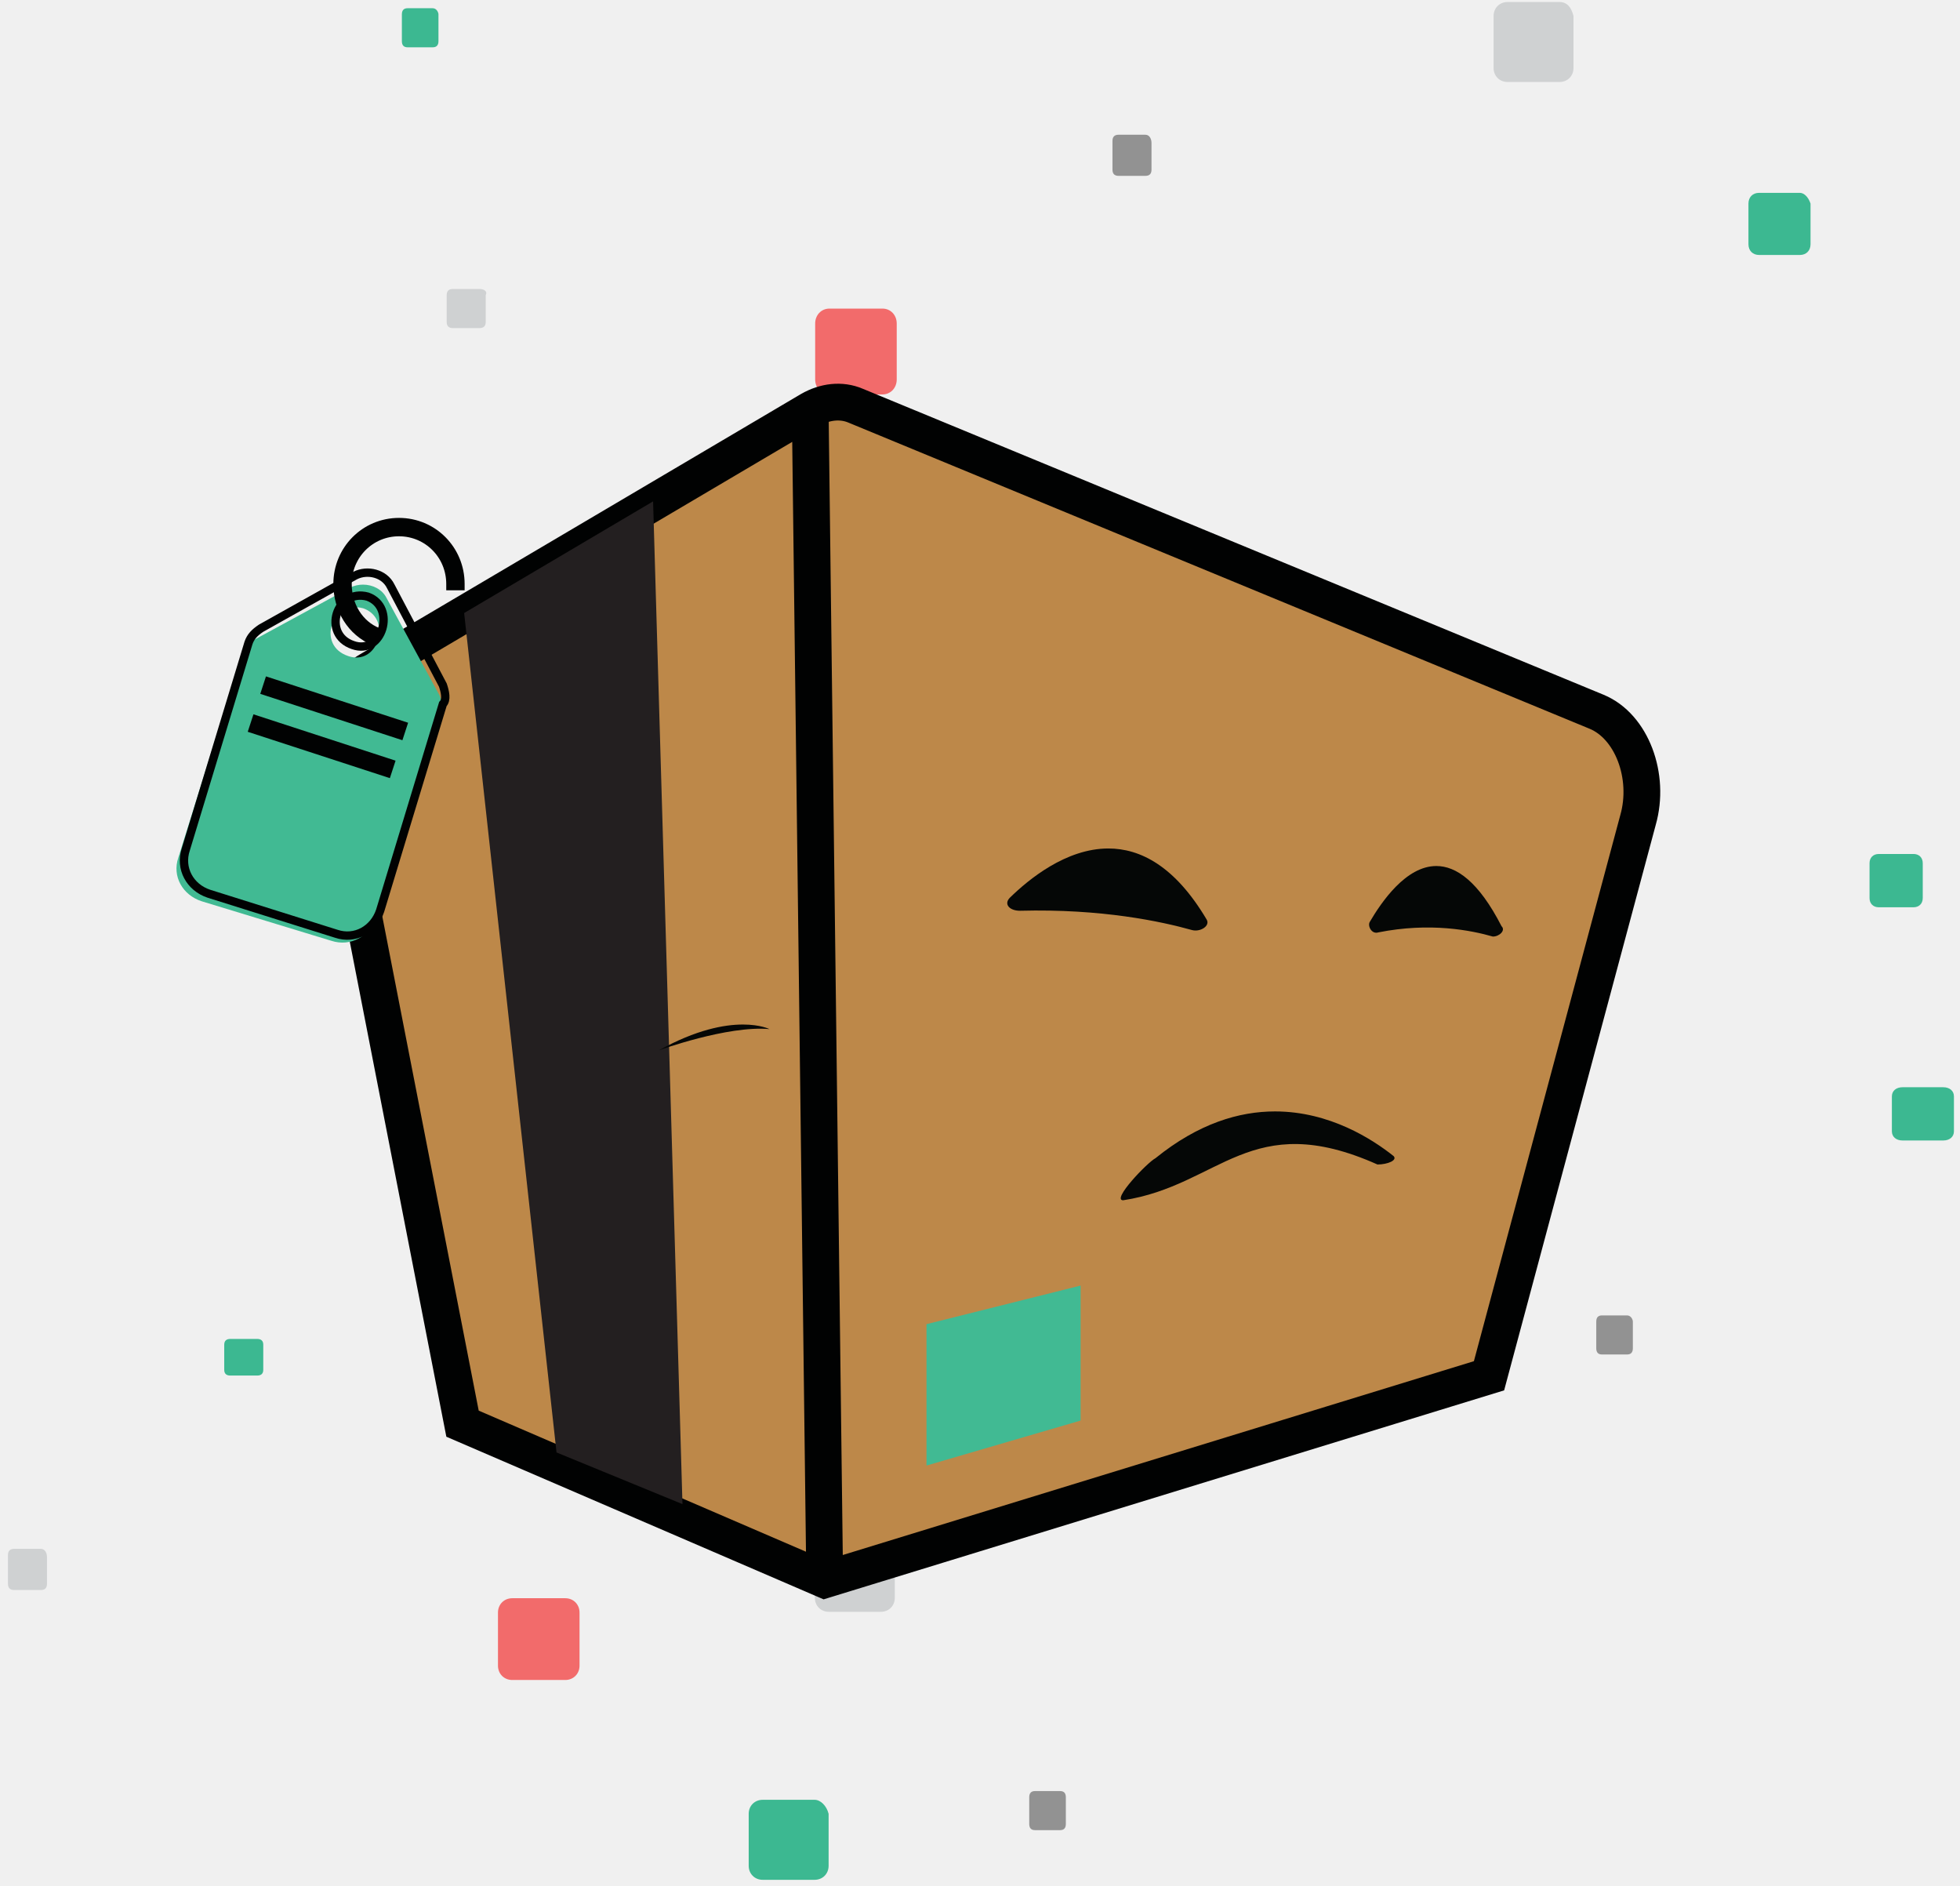
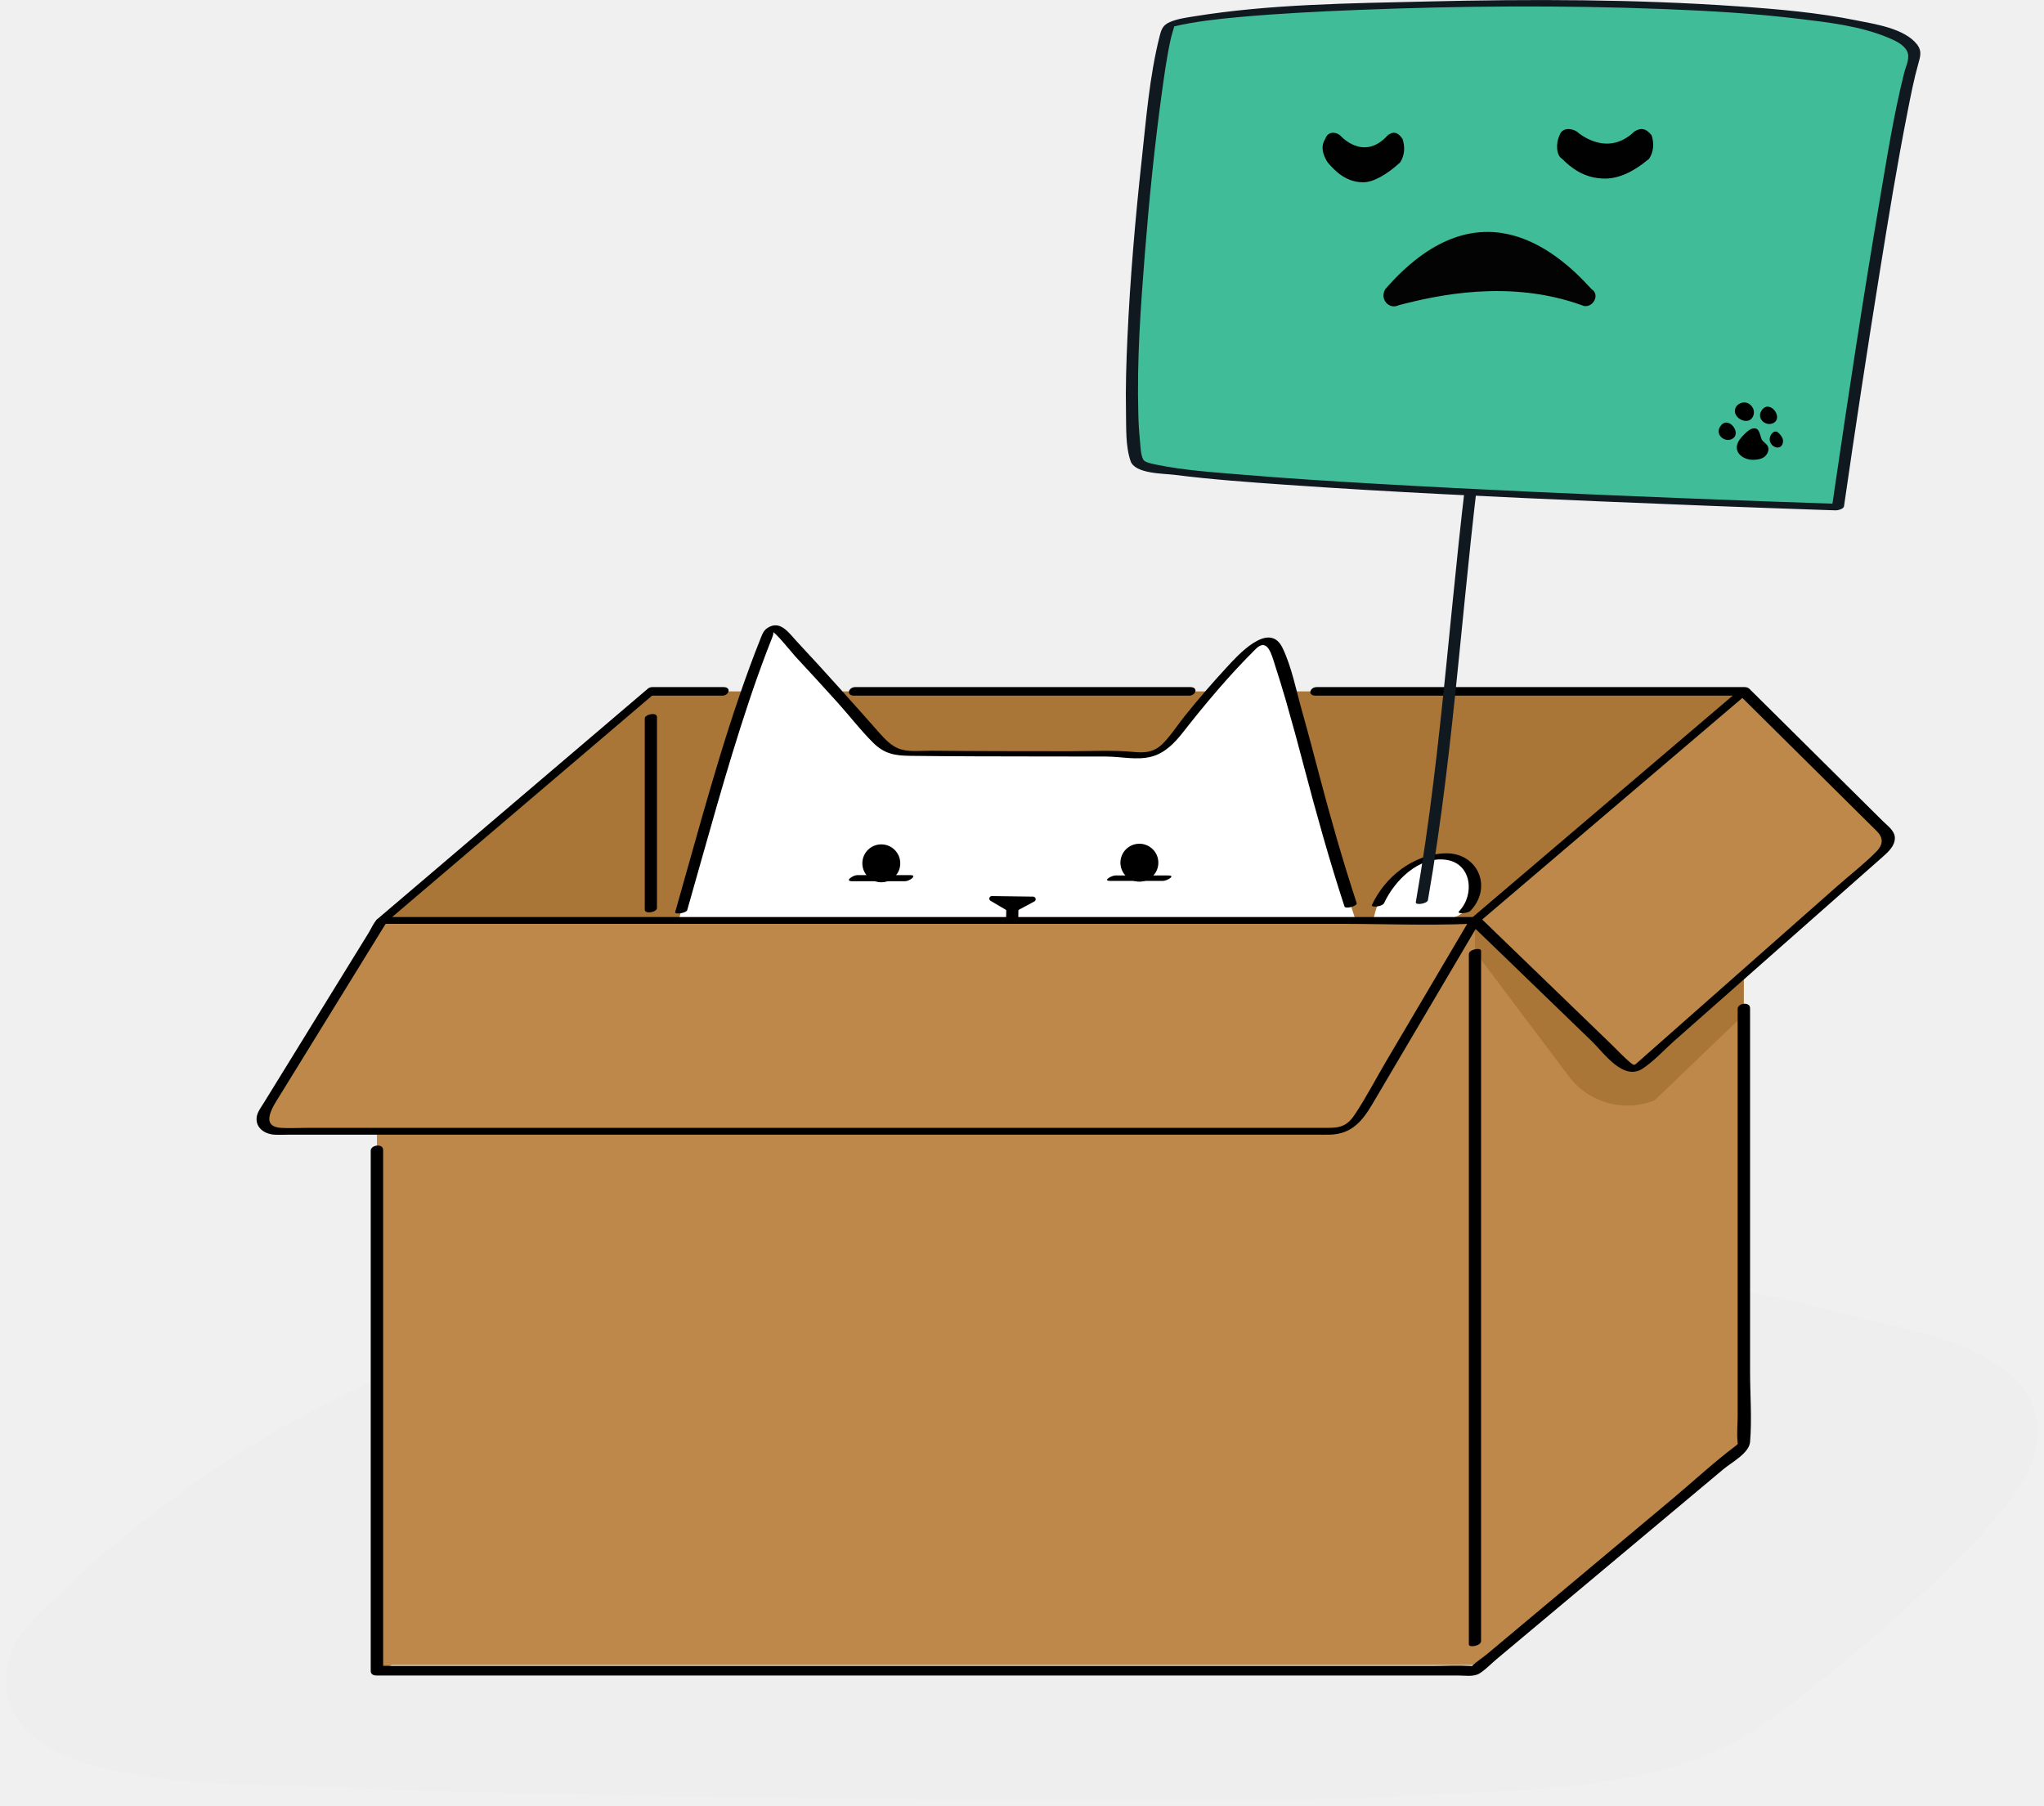
- <svg xmlns="http://www.w3.org/2000/svg" xmlns:xlink="http://www.w3.org/1999/xlink" width="183" height="176" viewBox="0 0 183 176">
-   <defs>
-     <path id="a" d="M1.492.187C.746.187.187.747.187 1.495v4.852c0 .746.56 1.306 1.305 1.306h4.85c.746 0 1.308-.56 1.308-1.306V1.495C7.46.56 6.902.187 6.342.187h-4.85z" />
-     <path id="c" d="M1.151.766c-.384 0-.575.194-.575.58V3.84c0 .384.191.576.575.576h2.494c.384 0 .576-.192.576-.576V1.346c.192-.386-.192-.58-.576-.58H1.151z" />
-     <path id="e" d="M1.343.192C.959.192.767.386.767.768v2.496c0 .384.192.578.576.578h2.494c.384 0 .578-.194.578-.578V.96c0-.384-.194-.768-.578-.768H1.343z" />
-     <path id="g" d="M.72.384C.36.384.181.576.181.962v2.494c0 .384.178.576.537.576h2.339c.36 0 .54-.192.54-.576V.962c0-.194-.18-.578-.54-.578H.719z" />
-     <path id="i" d="M1.2.686c-.6 0-.998.34-.998.857V4.8c0 .514.398.857.997.857h3.797c.602 0 1-.343 1-.857V1.543c0-.516-.398-.857-1-.857H1.2z" />
-     <path id="k" d="M2.094.384C1.332.384.76.958.76 1.72V6.68c0 .764.571 1.336 1.333 1.336h4.948c.762 0 1.333-.572 1.333-1.336V1.72c0-.762-.571-1.336-1.333-1.336H2.094z" />
-     <path id="m" d="M.541.384C.18.384 0 .576 0 .962v2.494c0 .384.18.576.541.576h2.337c.361 0 .54-.192.54-.576V.962c0-.386-.179-.578-.54-.578H.54z" />
-     <path id="o" d="M.767.768c-.383 0-.575.192-.575.578V3.84c0 .386.192.576.575.576H3.26c.385 0 .577-.19.577-.576V1.346c.192-.194-.192-.578-.577-.578H.767z" />
-     <path id="q" d="M1.492 0C.746 0 .187.56.187 1.307v4.855c0 .745.56 1.307 1.305 1.307h4.85c.748 0 1.306-.562 1.306-1.307V1.307C7.46.56 6.902 0 6.342 0h-4.85z" />
-     <path id="s" d="M1.37.514c-.513 0-.856.345-.856.857V4.63c0 .514.343.858.856.858h3.253c.516 0 .859-.344.859-.858V1.37c0-.512-.343-.857-.859-.857H1.37z" />
-     <path id="u" d="M.96.18C.576.18.383.362.383.72v2.34c0 .36.193.54.575.54h2.494c.384 0 .576-.18.576-.54V.72c0-.358-.192-.54-.576-.54H.96z" />
-     <path id="w" d="M1.679.187C.933.187.37.747.37 1.493v4.854c0 .746.562 1.306 1.308 1.306h4.85c.746 0 1.305-.56 1.305-1.306V1.493c0-.746-.56-1.306-1.305-1.306h-4.85z" />
-     <path id="y" d="M1.151.576c-.384 0-.574.192-.574.574v2.69c0 .386.19.578.574.578h2.494c.384 0 .574-.192.574-.578V1.344c0-.384-.19-.768-.574-.768H1.151z" />
-     <path id="A" d="M1.732.005C.971.005.398.605.398 1.403v5.212c0 .801.573 1.404 1.334 1.404h4.949c.761 0 1.332-.603 1.332-1.404V1.403c0-.797-.57-1.398-1.332-1.398H1.732z" />
-     <path id="C" d="M1.151.576c-.384 0-.574.19-.574.576V3.84c0 .384.19.576.574.576h2.494c.386 0 .576-.192.576-.576V1.346c0-.386-.19-.77-.576-.77H1.151z" />
-     <path id="E" d="M1.494.56C.746.56.187 1.118.187 1.867V6.72c0 .749.56 1.307 1.307 1.307h4.848c.746 0 1.306-.558 1.306-1.307V1.867c0-.749-.56-1.307-1.306-1.307H1.494z" />
-     <path id="G" d="M1 0C.4 0 0 .4 0 1.002V4.8c0 .6.4 1 1 1h3.796c.6 0 1-.4 1-1V1.002C5.598.4 5.196 0 4.796 0H1z" />
-     <path id="I" d="M.72.768c-.36 0-.538.192-.538.576v2.498c0 .382.178.574.537.574h2.339c.36 0 .54-.192.54-.574V1.344c0-.192-.18-.576-.54-.576H.719z" />
-     <path id="K" d="M1.494.187C.746.187.188.747.188 1.493v4.854c0 .746.558 1.306 1.306 1.306h4.848c.748 0 1.306-.56 1.306-1.306V1.493C7.46.747 7.09.187 6.342.187H1.494z" />
-     <path id="M" d="M1.343.576c-.384 0-.576.192-.576.576v2.494c0 .386.192.58.576.58h2.492c.386 0 .578-.194.578-.58V1.152C4.605.768 4.22.576 3.835.576H1.343z" />
-     <path id="O" d="M2.198 3.367L.6 18.822c-.2 1.76.601 2.348 1.798 1.37l3.797-3.327 6.995-6.063 3.797-3.326c1.2-.98.998-2.152-.2-2.546L4.998 1.017a2.295 2.295 0 0 0-.604-.086c-1.127 0-2.023.934-2.195 2.436z" />
-     <path id="P" d="M44.574.972L3.508 25.262c-2.7 1.552-4.05 5.44-3.278 8.936l11.954 61.4 33.742 14.574 61.886-19.042 13.882-51.878c1.157-4.083-.578-8.744-3.856-10.106L48.818.583a4.185 4.185 0 0 0-1.662-.34c-.876 0-1.764.258-2.582.729z" />
-     <path id="R" d="M.574 4.611c-.574.601 0 1.202.955 1.202 7.66-.2 13.21 1.002 16.082 1.806.768.198 1.723-.403 1.34-1.004C15.995 1.634 12.76 0 9.784 0 5.82.003 2.324 2.896.574 4.61z" />
-     <path id="T" d="M.608 5.67c-.204.386.2 1.158.805.963 4.846-.964 8.682-.191 10.698.389.608 0 1.216-.58.81-.966C10.77 1.863 8.683.437 6.832.437 3.989.439 1.706 3.799.608 5.669z" />
-     <path id="V" d="M3.392 4.911C2.638 5.302-.754 8.837.377 8.837 9.422 7.461 12.248.199 24.119 5.498c.944 0 1.885-.392 1.508-.785C23.687 3.168 19.674.544 14.553.544c-3.34 0-7.146 1.115-11.161 4.367z" />
-     <path id="X" d="M16.959.838l-8.926 4.85c-.597.39-.99.778-1.19 1.358l-5.95 19.01c-.595 1.745.396 3.491 2.183 4.073l12.098 3.686c1.785.582 3.57-.388 4.165-2.134l5.949-19.01c.398-.388.2-1.164 0-1.746l-4.96-9.117c-.41-.803-1.292-1.237-2.193-1.237-.4 0-.807.087-1.176.267zM16.76 7.24c-2.976-.97-1.587-5.238 1.388-4.462 2.51.877 1.62 4.597-.623 4.597-.24 0-.496-.04-.765-.135z" />
-     <path id="Z" d="M.343 5.587s3.426-1.505 0-5.584c0 0 1.543 3.65 0 5.584z" />
-     <path id="aa" d="M1.542 4.74C.172 3.295.685.206.685.206c-1.37 3.504.857 4.534.857 4.534z" />
-     <path id="ab" d="M.21 1.374c5.329-.305 8.184.612 8.184.612C6.12 1.106 4.332.846 3.013.846c-1.882 0-2.804.528-2.804.528z" />
-     <path id="ac" d="M.195 3.24S6.625.9 10.522 1.26c0 0-.836-.427-2.482-.427-1.729 0-4.351.47-7.845 2.407z" />
-   </defs>
-   <g fill="none" fill-rule="evenodd">
-     <g transform="translate(116.482 103.2)">
-       <mask id="b" fill="#fff">
-         <use xlink:href="#a" />
-       </mask>
-       <path fill="#3CB891" d="M-9.14 16.987h26.114V-9.147H-9.14z" mask="url(#b)" />
-     </g>
-     <g transform="translate(91.3 46.8)">
-       <mask id="d" fill="#fff">
-         <use xlink:href="#c" />
-       </mask>
-       <path fill="#3CB891" d="M-9.017 14.016h22.88V-8.832h-22.88z" mask="url(#d)" />
-     </g>
-     <g transform="translate(70.916 67.2)">
-       <mask id="f" fill="#fff">
-         <use xlink:href="#e" />
-       </mask>
-       <path fill="#CFD1D2" d="M-8.825 13.44h22.83V-9.408h-22.83z" mask="url(#f)" />
-     </g>
-     <g transform="translate(148.858 122.4)">
-       <mask id="h" fill="#fff">
-         <use xlink:href="#g" />
-       </mask>
-       <path fill="#929292" d="M-8.813 13.63h21.402V-9.216H-8.813z" mask="url(#h)" />
-     </g>
-     <g transform="translate(176.438 100.8)">
-       <mask id="j" fill="#fff">
-         <use xlink:href="#i" />
-       </mask>
-       <path fill="#3CB891" d="M-9.793 14.229h25.78V-7.886h-25.78z" mask="url(#j)" />
-     </g>
-     <g transform="translate(45.735 148.8)">
-       <mask id="l" fill="#fff">
-         <use xlink:href="#k" />
-       </mask>
-       <path fill="#F26B6B" d="M-8.755 17.558h26.647V-9.157H-8.755z" mask="url(#l)" />
-     </g>
-     <g transform="translate(96.097 166.8)">
-       <mask id="n" fill="#fff">
-         <use xlink:href="#m" />
-       </mask>
-       <path fill="#929292" d="M-8.993 13.63H12.41V-9.216H-8.993z" mask="url(#n)" />
-     </g>
-     <g transform="translate(62.522 129.6)">
-       <mask id="p" fill="#fff">
-         <use xlink:href="#o" />
-       </mask>
-       <path fill="#929292" d="M-9.401 14.016h22.883V-8.832H-9.401z" mask="url(#p)" />
-     </g>
-     <g transform="translate(69.717 168)">
-       <mask id="r" fill="#fff">
-         <use xlink:href="#q" />
-       </mask>
-       <path fill="#3CB891" d="M-9.14 16.8h26.114V-9.333H-9.14z" mask="url(#r)" />
-     </g>
-     <g transform="translate(174.04 79.2)">
-       <mask id="t" fill="#fff">
-         <use xlink:href="#s" />
-       </mask>
-       <path fill="#3CB891" d="M-8.051 14.057h22.096V-8.057H-8.05z" mask="url(#t)" />
-     </g>
-     <g transform="translate(20.553 124.8)">
-       <mask id="v" fill="#fff">
-         <use xlink:href="#u" />
-       </mask>
-       <path fill="#3CB891" d="M-9.21 12.6h22.832V-8.82H-9.21z" mask="url(#v)" />
-     </g>
-     <g transform="translate(75.712 142.8)">
-       <mask id="x" fill="#fff">
-         <use xlink:href="#w" />
-       </mask>
-       <path fill="#CFD1D2" d="M-8.953 16.987H17.16V-9.147H-8.953z" mask="url(#x)" />
-     </g>
-     <g transform="translate(.168 144)">
-       <mask id="z" fill="#fff">
-         <use xlink:href="#y" />
-       </mask>
-       <path fill="#CFD1D2" d="M-9.017 14.016h22.829v-23.04h-22.83z" mask="url(#z)" />
-     </g>
-     <g transform="translate(75.712 28.8)">
-       <mask id="B" fill="#fff">
-         <use xlink:href="#A" />
-       </mask>
-       <path fill="#F26B6B" d="M-9.117 18.036H17.53v-28.052H-9.117z" mask="url(#B)" />
-     </g>
-     <g transform="translate(103.292 12)">
-       <mask id="D" fill="#fff">
-         <use xlink:href="#C" />
-       </mask>
-       <path fill="#929292" d="M-9.017 14.016h22.829v-23.04h-22.83z" mask="url(#D)" />
-     </g>
-     <g transform="translate(109.288 74.4)">
-       <mask id="F" fill="#fff">
-         <use xlink:href="#E" />
-       </mask>
-       <path fill="#3CB891" d="M-9.14 17.36h26.114V-8.773H-9.14z" mask="url(#F)" />
-     </g>
-     <g transform="translate(163.248 18)">
-       <mask id="H" fill="#fff">
-         <use xlink:href="#G" />
-       </mask>
-       <path fill="#3CB891" d="M-9.993 15.798h25.781V-10h-25.78z" mask="url(#H)" />
-     </g>
-     <g transform="translate(37.34)">
-       <mask id="J" fill="#fff">
-         <use xlink:href="#I" />
-       </mask>
-       <path fill="#3CB891" d="M-8.813 14.016h21.402V-8.832H-8.813z" mask="url(#J)" />
-     </g>
-     <g transform="translate(139.265)">
-       <mask id="L" fill="#fff">
-         <use xlink:href="#K" />
-       </mask>
-       <path fill="#CFD1D2" d="M-9.14 16.987h26.114V-9.147H-9.14z" mask="url(#L)" />
-     </g>
-     <g transform="translate(40.938 26.4)">
-       <mask id="N" fill="#fff">
-         <use xlink:href="#M" />
-       </mask>
-       <path fill="#CFD1D2" d="M-8.825 13.824h22.882V-9.024H-8.825z" mask="url(#N)" />
-     </g>
-     <g transform="translate(31.345 37.2)">
-       <mask id="Q" fill="#fff">
-         <use xlink:href="#P" />
-       </mask>
-       <path fill="#BD8849" d="M-9.626 119.887h141.319V-9.473H-9.626z" mask="url(#Q)" />
-     </g>
-     <g stroke="#010202" stroke-linecap="round" stroke-width="3.432">
-       <path d="M139.025 128.42l13.912-51.878c1.16-4.083-.58-8.744-3.865-10.104L79.898 37.873c-1.353-.581-2.899-.389-4.251.39L34.489 62.552c-2.705 1.552-4.057 5.438-3.284 8.936l11.98 61.403 33.814 14.573 62.026-19.044zM75.647 38.262L77 147.462" />
-     </g>
-     <g transform="translate(93.7 79.2)">
-       <mask id="S" fill="#fff">
-         <use xlink:href="#R" />
-       </mask>
-       <path fill="#050706" d="M-9.225 17.673H28.61v-27.69H-9.225z" mask="url(#S)" />
-     </g>
-     <g transform="translate(127.274 80.4)">
-       <mask id="U" fill="#fff">
-         <use xlink:href="#T" />
-       </mask>
-       <path fill="#050706" d="M-9.541 16.682h32.686V-9.222H-9.541z" mask="url(#U)" />
-     </g>
-     <g transform="translate(104.491 103.2)">
-       <mask id="W" fill="#fff">
-         <use xlink:href="#V" />
-       </mask>
-       <path fill="#050706" d="M-9.273 18.65h44.406V-9.27H-9.273z" mask="url(#W)" />
-     </g>
-     <path fill="#231F20" d="M43.336 57.223l8.625 78.354 11.76 4.823-2.744-93.6z" />
-     <path fill="#41BA93" d="M86.504 123.602V136.8l14.39-4.2V120z" />
-     <g transform="translate(15.757 54)">
-       <mask id="Y" fill="#fff">
-         <use xlink:href="#X" />
-       </mask>
-       <path fill="#41BA93" d="M-9.197 43.683h44.634V-9.128H-9.197z" mask="url(#Y)" />
-     </g>
-     <g stroke="#010202">
-       <path stroke-width=".78" d="M41.35 63.952l-4.879-9.244c-.585-1.18-2.146-1.574-3.315-.984l-8.783 4.917c-.587.394-.976.787-1.173 1.377l-5.855 19.275c-.585 1.77.39 3.54 2.15 4.128l11.902 3.74c1.759.59 3.513-.394 4.099-2.164L41.35 65.72c.39-.392.198-1.178 0-1.768zm-8.392-3.737c-2.927-.984-1.56-5.313 1.367-4.524 2.734.983 1.368 5.507-1.367 4.524z" />
-       <path stroke-width="1.716" d="M35.107 59.428c-1.952-.786-3.125-2.753-3.125-4.917 0-2.95 2.344-5.31 5.271-5.31 2.928 0 5.27 2.36 5.27 5.31v.59M24.567 63.952l13.271 4.327M23.397 67.492l13.27 4.327" />
-     </g>
-     <g transform="translate(61.323 94.8)">
-       <mask id="ad" fill="#fff">
-         <use xlink:href="#ac" />
-       </mask>
-       <path fill="#050706" d="M-9.548 12.24h29.813V-8.168H-9.548z" mask="url(#ad)" />
-     </g>
+ <svg xmlns="http://www.w3.org/2000/svg" width="163" height="144" viewBox="0 0 163 144">
+   <g fill="none" fill-rule="nonzero">
+     <path fill="#EEE" d="M3.018 128.816c-1.368 1.33-2.606 2.93-2.513 5.475.196 5.415 7.28 6.7 10.178 7.214 5.133.909 10.277.759 15.434 1.005 18.736.897 75.296 1.433 84.914.785 8.448-.57 19.425-.14 27.434-4.436 4.807-2.577 21.125-16.31 23.342-21.627 3.886-9.32-9.686-11.134-13.419-12.151-14.68-4-29.825-4.688-44.762-5.26-15.199-.58-30.445-.178-45.585 1.948-18.981 2.664-39.285 11.123-54.807 26.842l-.216.205" />
+     <path fill="#AA7637" d="M51.774 114.973h87.291V55.137h-87.29z" />
+     <path fill="#AA7637" d="M51.904 55.137L30.46 73.403v59.836l21.444-12.998V55.137" />
+     <path fill="#000" d="M51.512 55.05L32.704 71.072l-2.636 2.246c-.428.364.534.385.784.172L49.66 57.47l2.636-2.246c.428-.365-.534-.385-.784-.172m.879 17.362V57.175c0-.412-.974-.21-.974.119v15.238c0 .412.974.21.974-.118" />
+     <path fill="#000" d="M57.691 54.795h-5.668c-.544 0-.757.683-.094.683h5.668c.544 0 .757-.683.094-.683m37.229 0H68.204c-.545 0-.757.683-.095.683h26.716c.545 0 .758-.683.095-.683m44.193 0H105c-.544 0-.757.683-.094.683h34.112c.545 0 .757-.683.095-.683" />
+     <path fill="#FFF" d="M102.05 119.614c1.517.586 3.022 1.212 4.537 1.786 2.62.993 5.27 1.831 8.068 2.042 1.335.1 3.775.266 3.635-1.8-.113-1.656-1.923-1.226-3.015-2.02-4.51-3.282-2.552-12.39-2.666-17.088-.148-6.102-.567-12.21-1.564-18.237-.981-5.932-3.281-11.468-4.93-17.217-1.463-5.095-2.604-10.264-4.324-15.277-.253-.737-1.198-.936-1.74-.377-.687.711-1.506 1.443-1.793 1.775-1.082 1.252-2.197 2.483-3.248 3.761-.82.998-1.528 2.26-2.642 2.96-.946.594-1.912.207-3.066.204-5.779-.017-11.552.011-17.332-.07-1.364-.018-2.396-1.598-3.194-2.496a345.289 345.289 0 0 0-6.739-7.35.421.421 0 0 0-.694.125c-2.886 6.931-4.623 14.119-6.723 21.28-2.151 7.339-3.24 14.973-3.172 22.622.057 6.343 1.372 12.546 1.545 18.872.039 1.395.074 3.177-1.313 4.027-1.15.704-4.341-.576-3.83 1.937.355 1.737 5.242 2.125 6.643 2.305 2.124.272 4.297-.07 6.478-.667l41.078-1.097" />
+     <path fill="#000" d="M108.19 72.025c-1.098-3.346-2.064-6.72-2.96-10.124-.461-1.747-.919-3.495-1.41-5.234-.457-1.62-.812-3.475-1.542-4.995-1.077-2.242-3.65.675-4.463 1.558a72.272 72.272 0 0 0-3.342 3.879c-.416.522-.79 1.078-1.214 1.595-.246.3-.51.615-.819.852-.598.46-1.28.48-1.993.414-1.705-.16-3.454-.059-5.165-.06-1.838-.001-3.676-.002-5.514-.007a761.89 761.89 0 0 1-5.515-.032c-.812-.008-1.824.13-2.584-.171-.614-.243-1.095-.748-1.525-1.234-2.177-2.457-4.355-4.908-6.599-7.307-.64-.686-1.321-1.755-2.357-1.07-.351.232-.452.63-.604 1.007-.266.662-.52 1.329-.767 1.998-2.367 6.423-4.09 13.065-5.973 19.64-.064.222.888.096.962-.163 1.587-5.542 3.076-11.115 4.904-16.584a97.318 97.318 0 0 1 1.451-4.073c.109-.282.218-.563.33-.844.02-.05.339-.77.088-.69.188-.06 1.61 1.717 1.836 1.96a343.403 343.403 0 0 1 3.367 3.675c.946 1.048 1.825 2.198 2.824 3.195.93.928 1.762 1.054 3.036 1.069 1.707.02 3.415.031 5.122.038 3.479.014 6.958.008 10.438.016 1.185.003 2.478.317 3.639.004 1.061-.285 1.84-1.096 2.497-1.935 1.822-2.329 3.705-4.566 5.804-6.65.95-.942 1.274.497 1.53 1.284.3.92.583 1.846.855 2.776a212.823 212.823 0 0 1 1.482 5.413c.98 3.718 2.009 7.407 3.206 11.061.08.243 1.048-.037.974-.26" />
+     <path fill="#000" d="M71.792 68.838a1.512 1.512 0 1 1-3.024.023 1.512 1.512 0 0 1 3.024-.023m20.581-.05a1.512 1.512 0 1 1-3.024.023 1.512 1.512 0 0 1 3.024-.023m-12.125 3.497l-.018 1.213c-.003.231.97.074.974-.261l.017-1.213c.004-.232-.969-.075-.973.26" />
+     <path fill="#000" d="M80.605 72.788l-1.61-.948c-.182-.106-.104-.383.105-.38l3.29.045c.211.003.28.285.094.385l-1.679.902a.204.204 0 0 1-.2-.004m-12.647-2.511h4.223c.324 0 1.047-.487.396-.487h-4.223c-.324 0-1.046.487-.396.487m20.573-.027h4.223c.29 0 1.056-.432.41-.432h-4.222c-.29 0-1.056.431-.41.431" />
+     <path fill="#FFF" d="M116.076 73.119c1.694-.67 2.15-3.178.726-4.327-.753-.609-1.841-.598-2.775-.34-1.834.508-3.38 1.907-4.137 3.645-.37.851-.452 1.858-.627 2.766-.157.81-.166 1.632-.104 2.452.067.886.383 1.909 1.226 2.193.564.19 1.217-.045 1.612-.49.396-.444.556-1.062.539-1.656-.02-.644.13-.976.271-1.604.2-.893.824-1.68 1.647-2.08.515-.25 1.09-.349 1.622-.56" />
+     <path fill="#000" d="M117.257 72.64c1.81-1.882.58-4.667-2.015-4.588-2.54.078-4.797 1.877-5.836 4.118-.106.229.837.137.968-.145.837-1.806 2.78-3.761 4.948-3.456 2.05.29 2.294 2.79 1.04 4.095-.247.256.703.175.895-.023" />
+     <path fill="#BD8849" d="M117.621 73.78c-2.808 4.502-6.044 9.223-8.055 13.089-1.218 2.34-3.514 2.993-6.008 2.999l-73.499.174v42.739h87.562v-63 4-.001z" />
+     <path fill="#BD8849" d="M139.065 80.924l-7.12 6.826a5.834 5.834 0 0 1-6.836-1.909l-7.488-9.959v57.357l21.444-17.957V80.924" />
+     <path fill="#000" d="M117.135 76.09v55.046c0 .3.973.118.973-.26V75.829c0-.3-.973-.118-.973.26" />
+     <path fill="#000" d="M138.57 80.459v32.472c0 .678-.082 1.415 0 2.089.006.045.006.531.083.155.048-.237.002-.052-.192.093-1.774 1.331-3.426 2.869-5.125 4.292l-14.768 12.367c-.1.084-1.28.927-1.252 1.048-.038-.16.635-.08-.02-.117-1.054-.058-2.128 0-3.183 0H30.096l.458.35V91.707c0-.534-.99-.411-.99.06v41.503c0 .258.233.35.459.35h86.263c.539 0 1.225.126 1.7-.166.486-.299.923-.773 1.359-1.138l2.892-2.422 8.046-6.737 7.15-5.988c.632-.53 2.053-1.278 2.127-2.17.156-1.855 0-3.791 0-5.652V80.398c0-.535-.99-.411-.99.06" />
+     <path fill="#BD8849" d="M117.621 73.403H30.463L21.1 88.589a1.08 1.08 0 0 0 .93 1.628h84.234a2.52 2.52 0 0 0 2.169-1.238l9.187-15.576" />
+     <path fill="#000" d="M117.812 73.131H31.25c-.427 0-.914-.066-1.24.267-.245.248-.417.675-.598.969L27.98 76.69l-6.956 11.285c-.21.34-.506.716-.555 1.122-.101.858.643 1.342 1.4 1.391.4.026.81 0 1.212 0h81.912c.358 0 .719.01 1.077 0 1.722-.049 2.577-1.094 3.362-2.426l6.91-11.713 1.733-2.939c.227-.385-.745-.286-.905-.015l-6.623 11.227c-.845 1.433-1.623 2.945-2.552 4.326-.7 1.043-1.426.997-2.429.997H24.46c-.68 0-1.377.045-2.055 0-1.752-.114-.572-1.8-.107-2.554 2.645-4.29 5.29-8.58 7.934-12.872l.684-1.109-.643.264h76.398c3.524 0 7.083.144 10.604 0 .052-.002.105 0 .157 0 .36 0 1.036-.543.381-.543" />
+     <path fill="#BD8849" d="M139.065 55.137l-21.444 18.266 11.972 11.568c.307.307.74.37 1.118.084l19.38-17.115c.366-.365.78-1.097.332-1.545l-11.358-11.258" />
+     <path fill="#000" d="M138.674 55.052l-18.808 16.02-2.636 2.245c-.074.063-.148.193-.06.278l9.765 9.437c.978.945 2.52 3.22 4.08 2.174.915-.614 1.722-1.509 2.545-2.236l12.469-11.01 4.122-3.64c.448-.396.991-.892.954-1.545-.031-.537-.578-.917-.931-1.267l-10.657-10.564c-.247-.245-1.17.121-.903.385l9.222 9.141 1.812 1.797c.515.51.583 1.038-.023 1.654-.958.973-2.073 1.83-3.096 2.734l-12.011 10.607-3.866 3.413c-.324.286-.31.347-.689.025-.517-.439-.986-.953-1.474-1.424L118.073 73.21l-.06.278 18.808-16.02 2.636-2.246c.428-.364-.535-.383-.783-.17" />
+     <path fill="#101820" d="M113.869 71.791c2.212-12.633 2.797-25.481 4.57-38.174.04-.29-.928-.112-.965.154-1.773 12.693-2.358 25.54-4.57 38.174-.05.282.918.116.965-.154" />
+     <path fill="#41BC98" d="M146.565 40.445s-55.27-1.792-55.854-3.584c-1.552-4.765 1.4-32.64 2.472-34.73C94.2.149 154.697-1.683 152.624 4.704c-1.614 4.976-6.059 35.742-6.059 35.742" />
+     <path fill="#030303" d="M111.553 24.336c3.033-.79 8.805-2.075 14.577 0 .782.395 1.565-.79.782-1.285-3.032-3.36-9.196-8.3-16.435 0-.49.79.293 1.68 1.076 1.285z" />
+     <path fill="#010101" d="M108.716 14.537c-1.37 0-2.25-.889-2.837-1.58-.391-.594-.587-1.285-.196-1.878.196-.593.783-.593 1.174-.297 0 0 1.859 2.174 3.816 0 .39-.296.782-.296 1.173.297.196.593.196 1.284-.195 1.877-1.076.989-2.152 1.581-2.935 1.581zm19.272-.296c-1.663 0-2.739-.89-3.424-1.581-.489-.297-.489-1.285-.195-1.878.195-.592.88-.592 1.37-.296 0 0 2.347 2.174 4.597 0 .49-.296.88-.296 1.37.296.196.593.196 1.285-.196 1.878-1.174.988-2.348 1.581-3.522 1.581z" />
+     <path fill="#101820" d="M146.76 40.19c-4.121-.134-8.242-.289-12.363-.451-8.172-.323-16.343-.68-24.508-1.15-3.628-.208-7.256-.434-10.877-.739-2.272-.19-4.593-.337-6.83-.8-.384-.079-.894-.185-1.006-.389-.222-.405-.223-1.077-.27-1.525a27.596 27.596 0 0 1-.13-2.121c-.121-4.261.185-8.544.522-12.79.343-4.31.773-8.62 1.365-12.904.193-1.395.386-2.798.69-4.175.075-.34.182-.663.275-.996.02-.067-.099-.016.1-.064 1.41-.344 3.407-.575 5.057-.723 3.205-.288 6.421-.451 9.636-.577 8.095-.318 16.214-.378 24.311-.063 3.598.14 7.2.35 10.777.784 2.343.284 4.844.57 7.042 1.487.524.218 1.212.516 1.506 1.041.306.547-.064 1.208-.202 1.756-.832 3.315-1.367 6.716-1.94 10.082-1.31 7.692-2.482 15.407-3.614 23.126-.074.505-.148 1.009-.22 1.513-.05.344.925.17.97-.135.906-6.279 1.863-12.55 2.871-18.813.68-4.227 1.37-8.456 2.198-12.656.253-1.283.502-2.576.859-3.836.16-.57.298-1.01-.095-1.518-.997-1.29-3.352-1.628-4.822-1.925-3.098-.627-6.27-.901-9.42-1.12-8.27-.578-16.588-.589-24.872-.389-6.154.149-12.478.2-18.57 1.188-.633.102-1.317.195-1.91.452-.56.241-.677.58-.822 1.154-.806 3.197-1.067 6.59-1.424 9.857-.514 4.708-.92 9.434-1.137 14.165-.091 1.98-.154 3.965-.114 5.947.025 1.23-.044 2.708.367 3.89.356 1.022 2.617.983 3.49 1.093 2.96.375 5.94.587 8.915.795 8.372.587 16.758.971 25.142 1.328 5.913.252 11.828.48 17.743.68l.92.03c.342.011 1.043-.488.39-.509" />
+     <path fill="#000" d="M137.168 34.03c.622-1 1.816.556.937.985-.577.282-1.34-.34-.937-.986m3.298-1.27c.623-.999 1.817.557.938.986-.577.282-1.34-.34-.938-.986m-.966.755c.256-.111.403-.445.362-.731a.844.844 0 0 0-.482-.63c-.335-.157-.879.008-1.004.45-.178.63.633 1.126 1.124.911m2.14.901c-.264-.05-.516.334-.517.602.001.294.19.555.47.646a.465.465 0 0 0 .38-.032c.207-.126.263-.444.177-.67a1.238 1.238 0 0 0-.408-.506.29.29 0 0 0-.101-.04m-1.184.556c.091.273.409.375.525.636.128.285-.045.663-.305.845-.26.181-.576.211-.875.217-.808.015-1.725-.648-1.087-1.594.177-.262.698-.796.978-.88.58-.176.624.359.764.776" />
  </g>
</svg>
